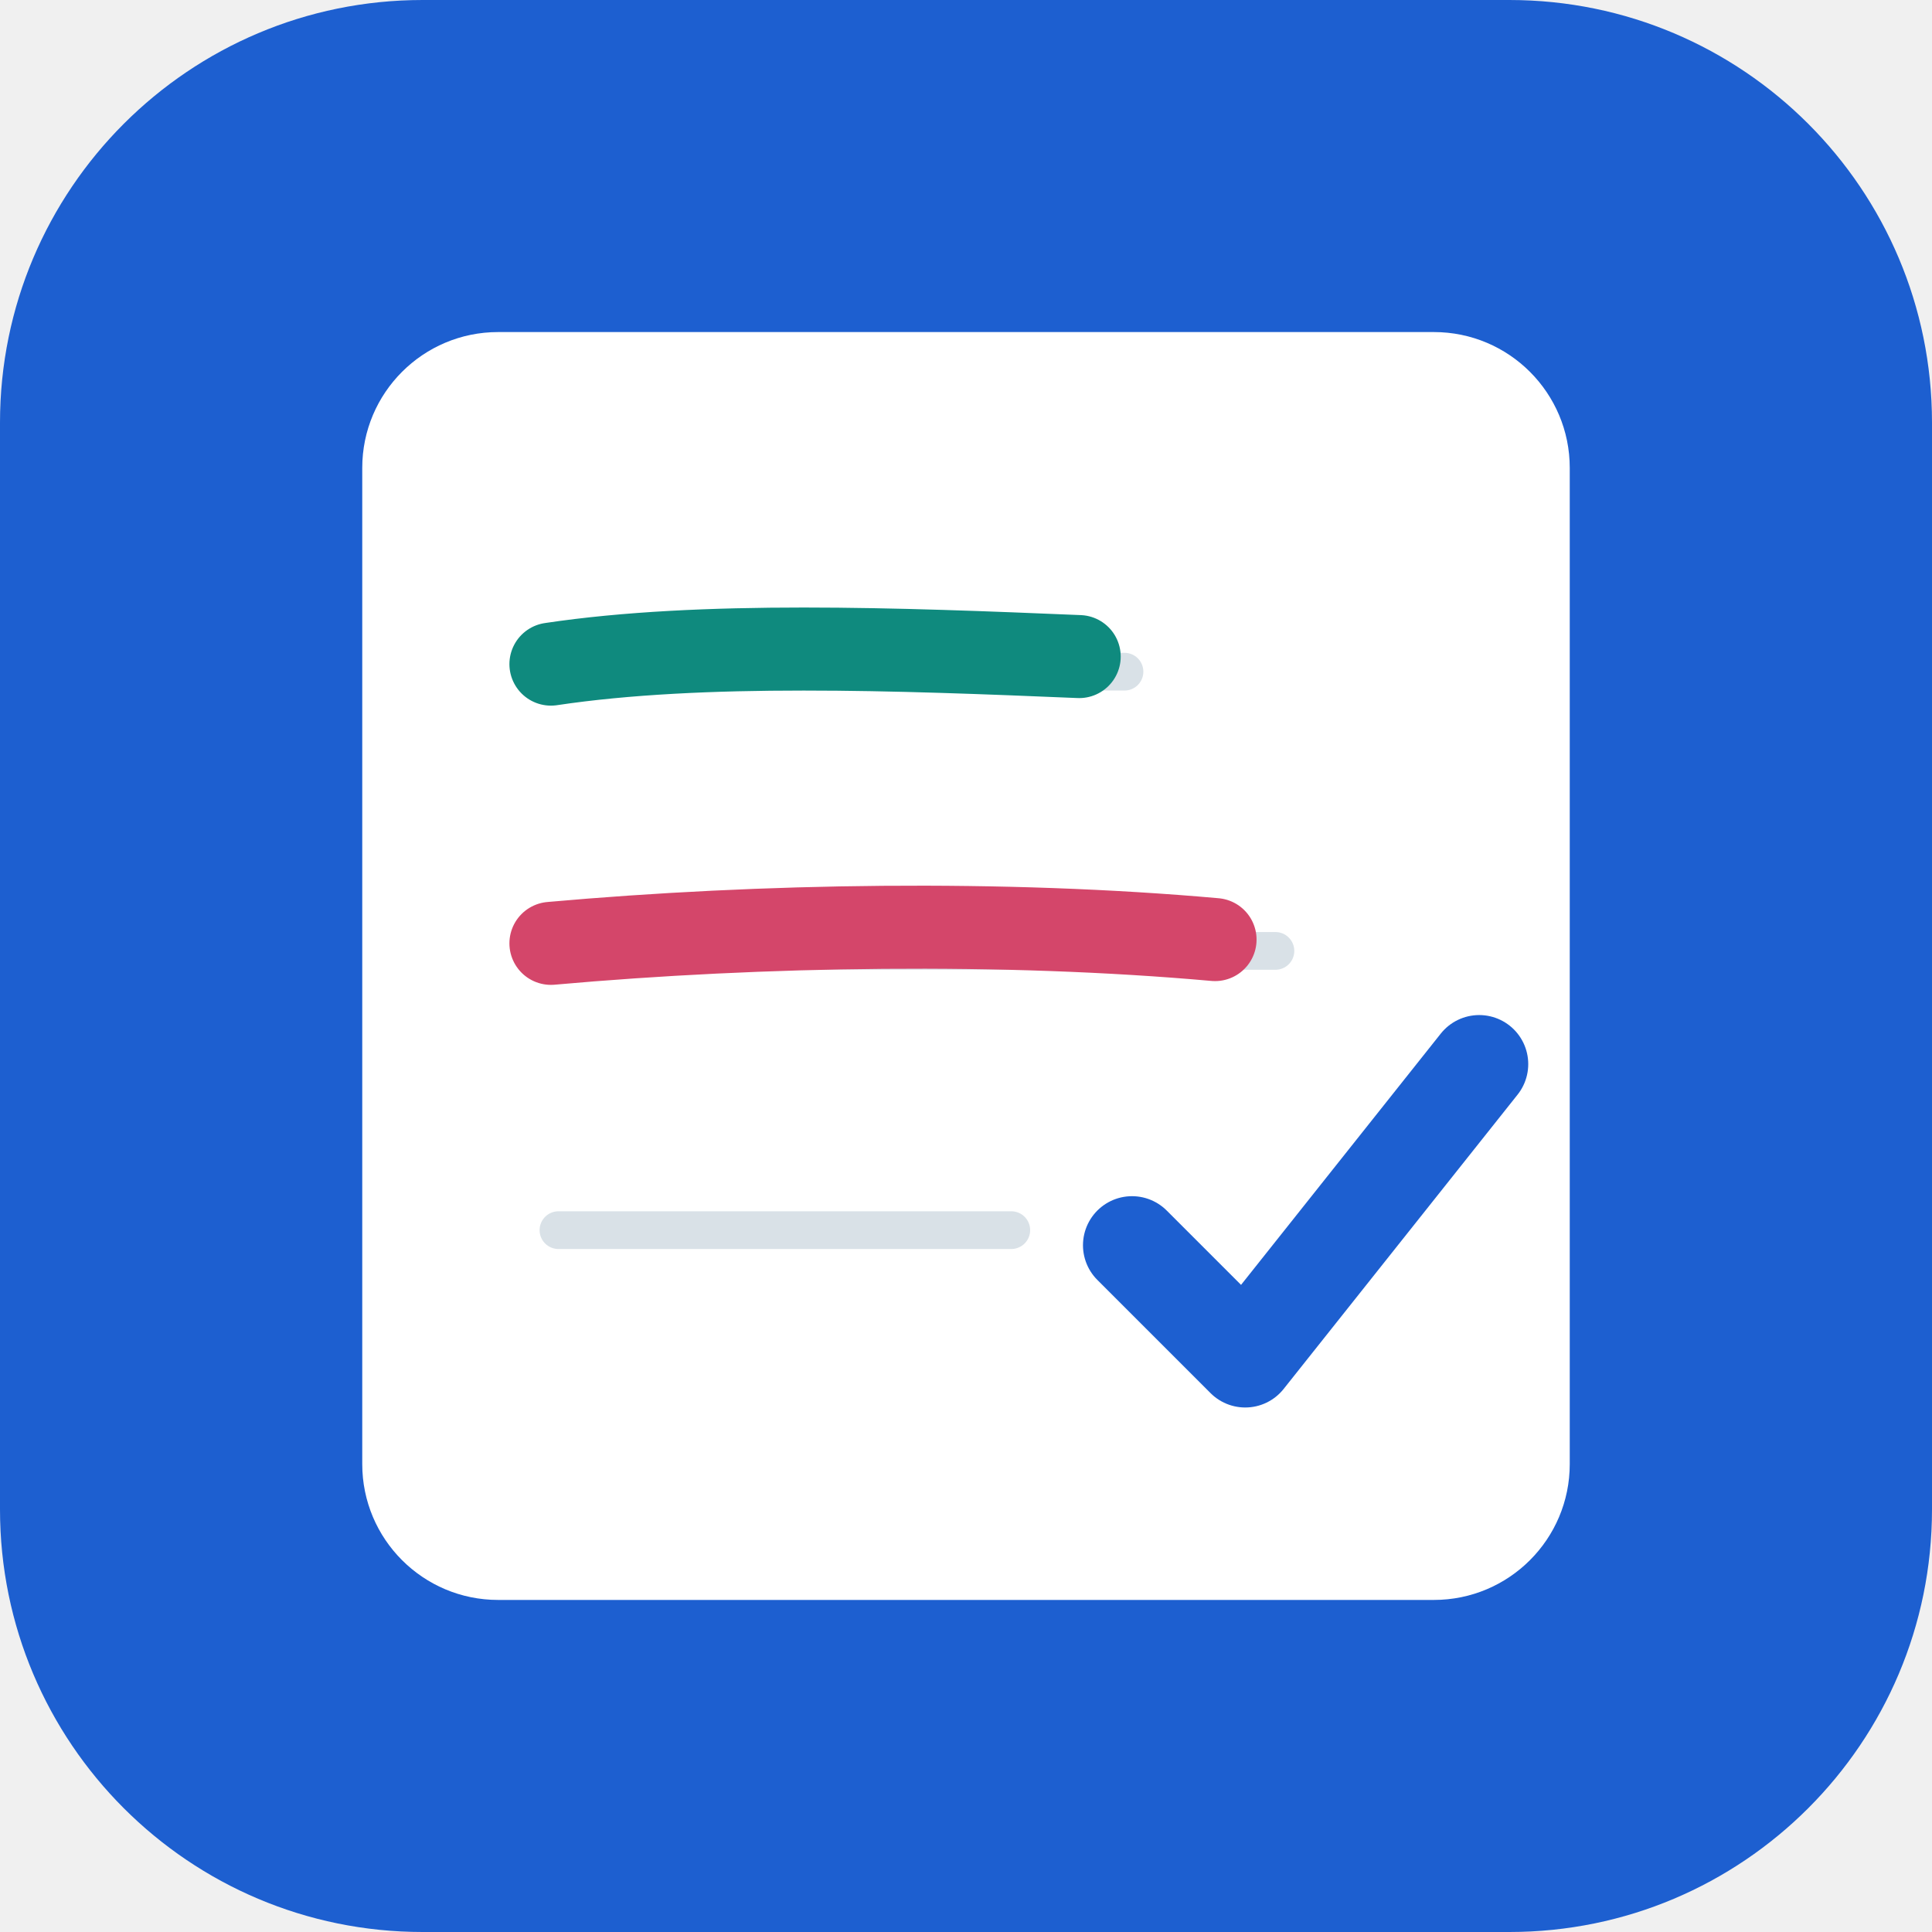
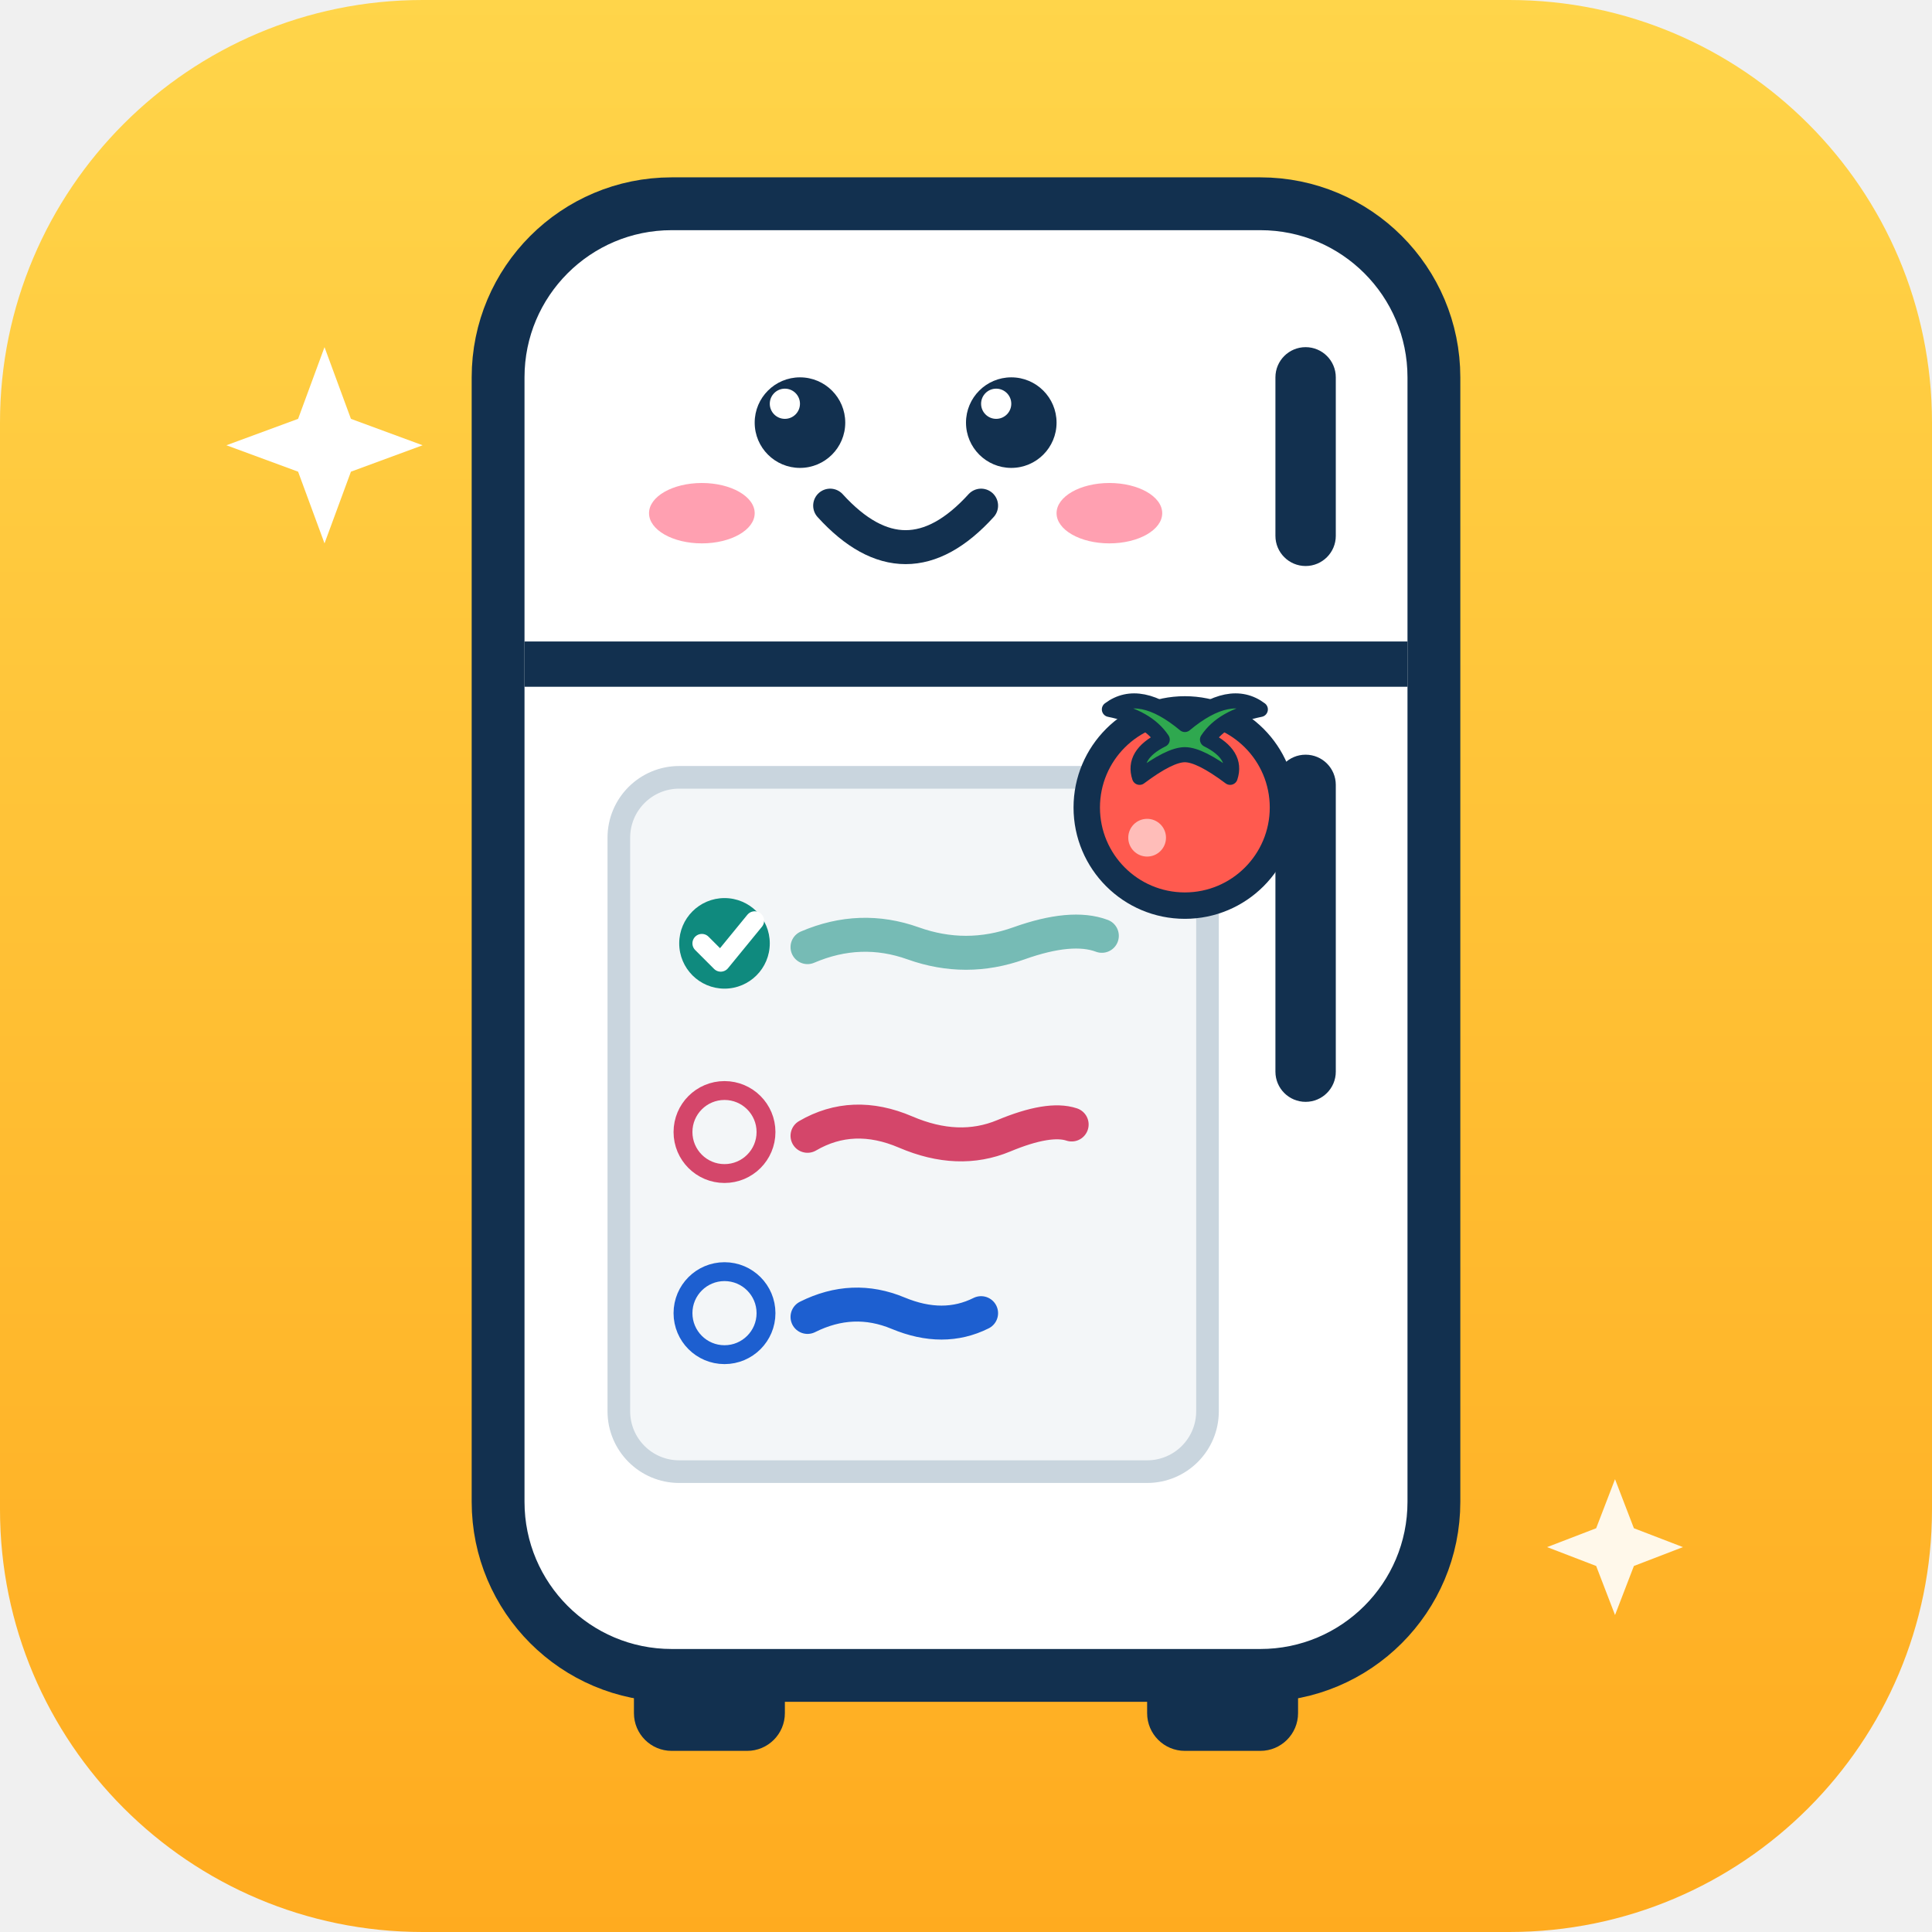
<svg xmlns="http://www.w3.org/2000/svg" viewBox="0 0 512 512">
-   <rect width="512" height="512" rx="112" fill="#1d5fd0" />
-   <rect x="96" y="88" width="320" height="336" rx="36" fill="#ffffff" />
-   <path d="M148 178h150M148 252h190M148 326h120" stroke="#d9e1e7" stroke-width="10" stroke-linecap="round" />
-   <path d="M146 176c40-6 92-4 140-2" stroke="#0f8a7e" stroke-width="22" stroke-linecap="round" fill="none" />
-   <path d="M146 250c56-5 120-6 176-1" stroke="#d4466a" stroke-width="22" stroke-linecap="round" fill="none" />
-   <path d="M300 330l30 30 62-78" stroke="#1d5fd0" stroke-width="26" stroke-linecap="round" stroke-linejoin="round" fill="none" />
+   <defs>
+     <linearGradient id="sun" x1="0" y1="0" x2="0" y2="1">
+       <stop offset="0" stop-color="#ffd54a" />
+       <stop offset="1" stop-color="#ffab1f" />
+     </linearGradient>
+   </defs>
+   <rect width="512" height="512" rx="112" fill="url(#sun)" />
+   <path d="M86 92 l7 19 19 7 -19 7 -7 19 -7 -19 -19 -7 19 -7z" fill="#fff" />
+   <path d="M428 392 l5 13 13 5 -13 5 -5 13 -5 -13 -13 -5 13 -5z" fill="#fff" opacity=".9" />
+   <rect x="168" y="430" width="40" height="34" rx="10" fill="#12304f" />
+   <rect x="304" y="430" width="40" height="34" rx="10" fill="#12304f" />
+   <rect x="132" y="54" width="248" height="390" rx="46" fill="#ffffff" stroke="#12304f" stroke-width="14" />
+   <path d="M139 176 H373" stroke="#12304f" stroke-width="12" />
+   <rect x="338" y="92" width="16" height="58" rx="8" fill="#12304f" />
+   <rect x="338" y="200" width="16" height="92" rx="8" fill="#12304f" />
+   <circle cx="212" cy="112" r="12" fill="#12304f" />
+   <circle cx="268" cy="112" r="12" fill="#12304f" />
+   <circle cx="208" cy="107" r="4" fill="#fff" />
+   <circle cx="264" cy="107" r="4" fill="#fff" />
+   <ellipse cx="186" cy="136" rx="14" ry="8" fill="#ff8fa3" opacity=".85" />
+   <ellipse cx="294" cy="136" rx="14" ry="8" fill="#ff8fa3" opacity=".85" />
+   <path d="M220 134 Q240 156 260 134" fill="none" stroke="#12304f" stroke-width="9" stroke-linecap="round" />
+   <rect x="164" y="206" width="156" height="184" rx="16" fill="#f3f6f8" stroke="#c9d5de" stroke-width="6" />
+   <circle cx="192" cy="250" r="12" fill="#0f8a7e" />
+   <path d="M186 250 l5 5 9 -11" fill="none" stroke="#fff" stroke-width="5" stroke-linecap="round" stroke-linejoin="round" />
+   <path d="M214 251 q14 -6 28 -1 t28 0 t22 -2" fill="none" stroke="#0f8a7e" stroke-width="9" stroke-linecap="round" opacity=".55" />
+   <circle cx="192" cy="300" r="11" fill="none" stroke="#d4466a" stroke-width="5" />
+   <path d="M214 301 q12 -7 26 -1 t26 1 t18 -3" fill="none" stroke="#d4466a" stroke-width="9" stroke-linecap="round" />
+   <circle cx="192" cy="348" r="11" fill="none" stroke="#1d5fd0" stroke-width="5" />
+   <path d="M214 349 q12 -6 24 -1 t22 0" fill="none" stroke="#1d5fd0" stroke-width="9" stroke-linecap="round" />
+   <circle cx="314" cy="214" r="26" fill="#ff5a4f" stroke="#12304f" stroke-width="7" />
+   <path d="M314 192 q-12 -10 -20 -4 q10 2 14 8 q-8 4 -6 10 q8 -6 12 -6 q4 0 12 6 q2 -6 -6 -10 q4 -6 14 -8 q-8 -6 -20 4z" fill="#2fa84f" stroke="#12304f" stroke-width="4" stroke-linejoin="round" />
+   <circle cx="304" cy="222" r="5" fill="#fff" opacity=".6" />
</svg>
